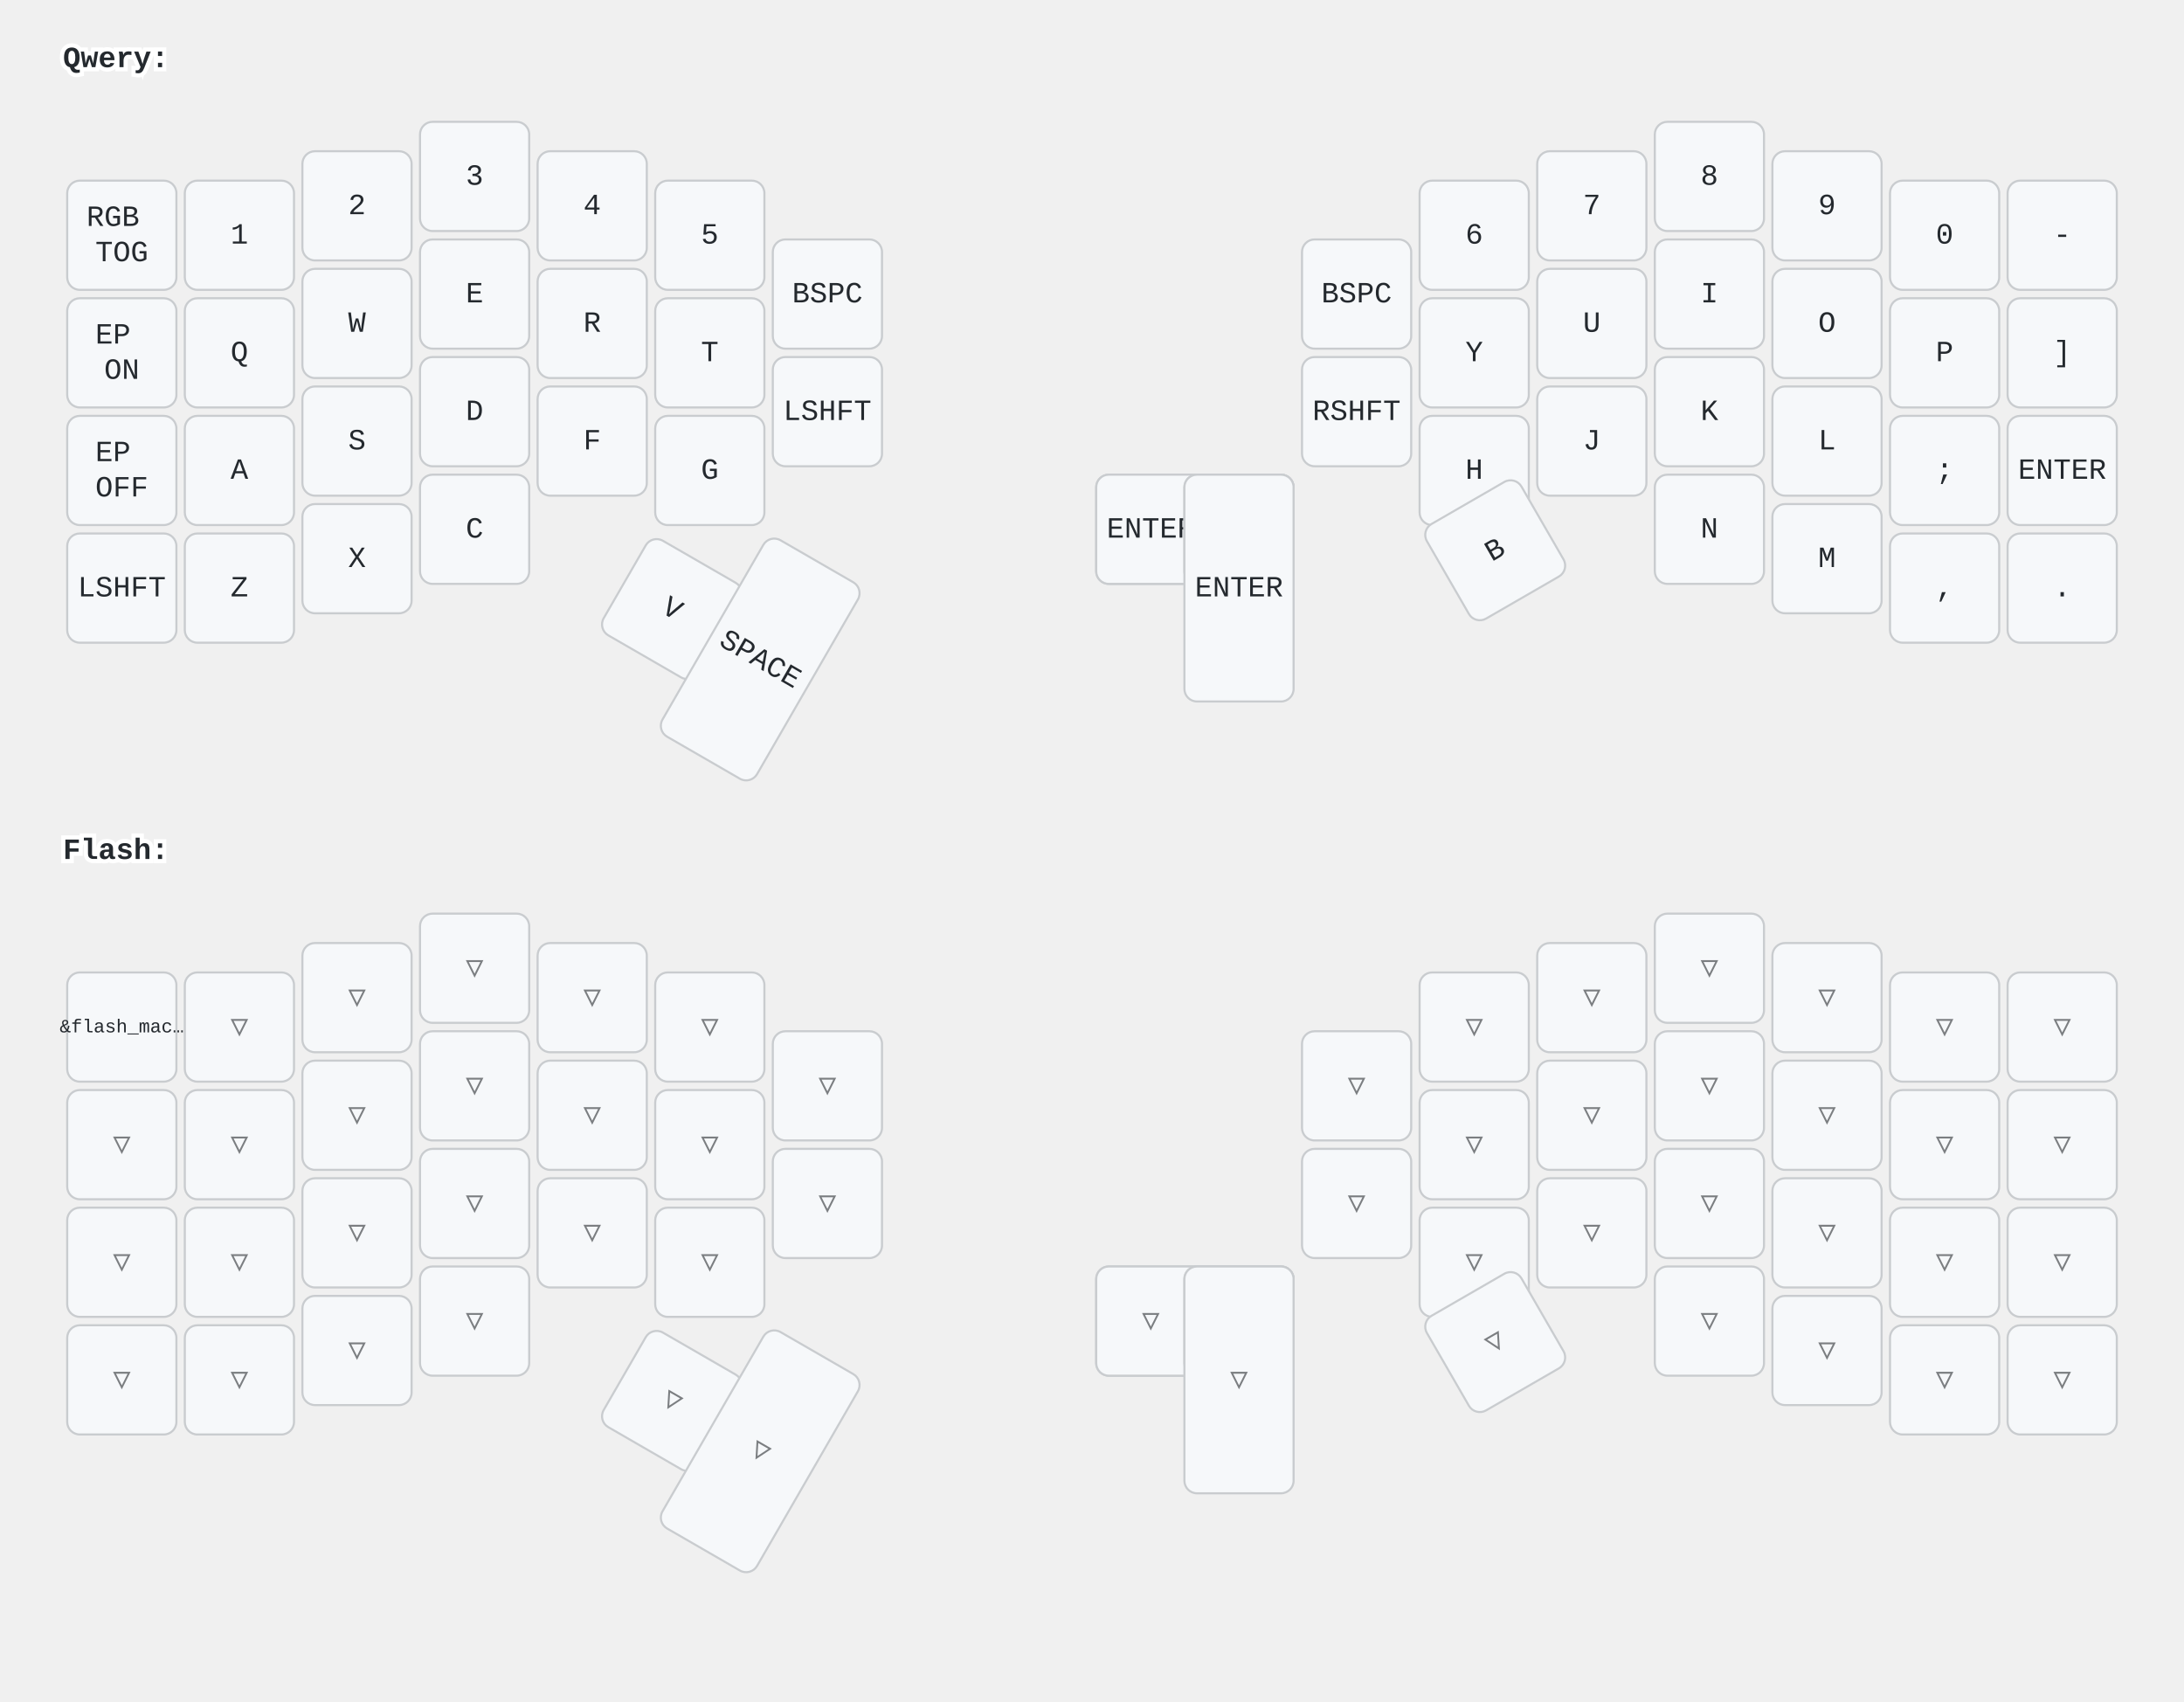
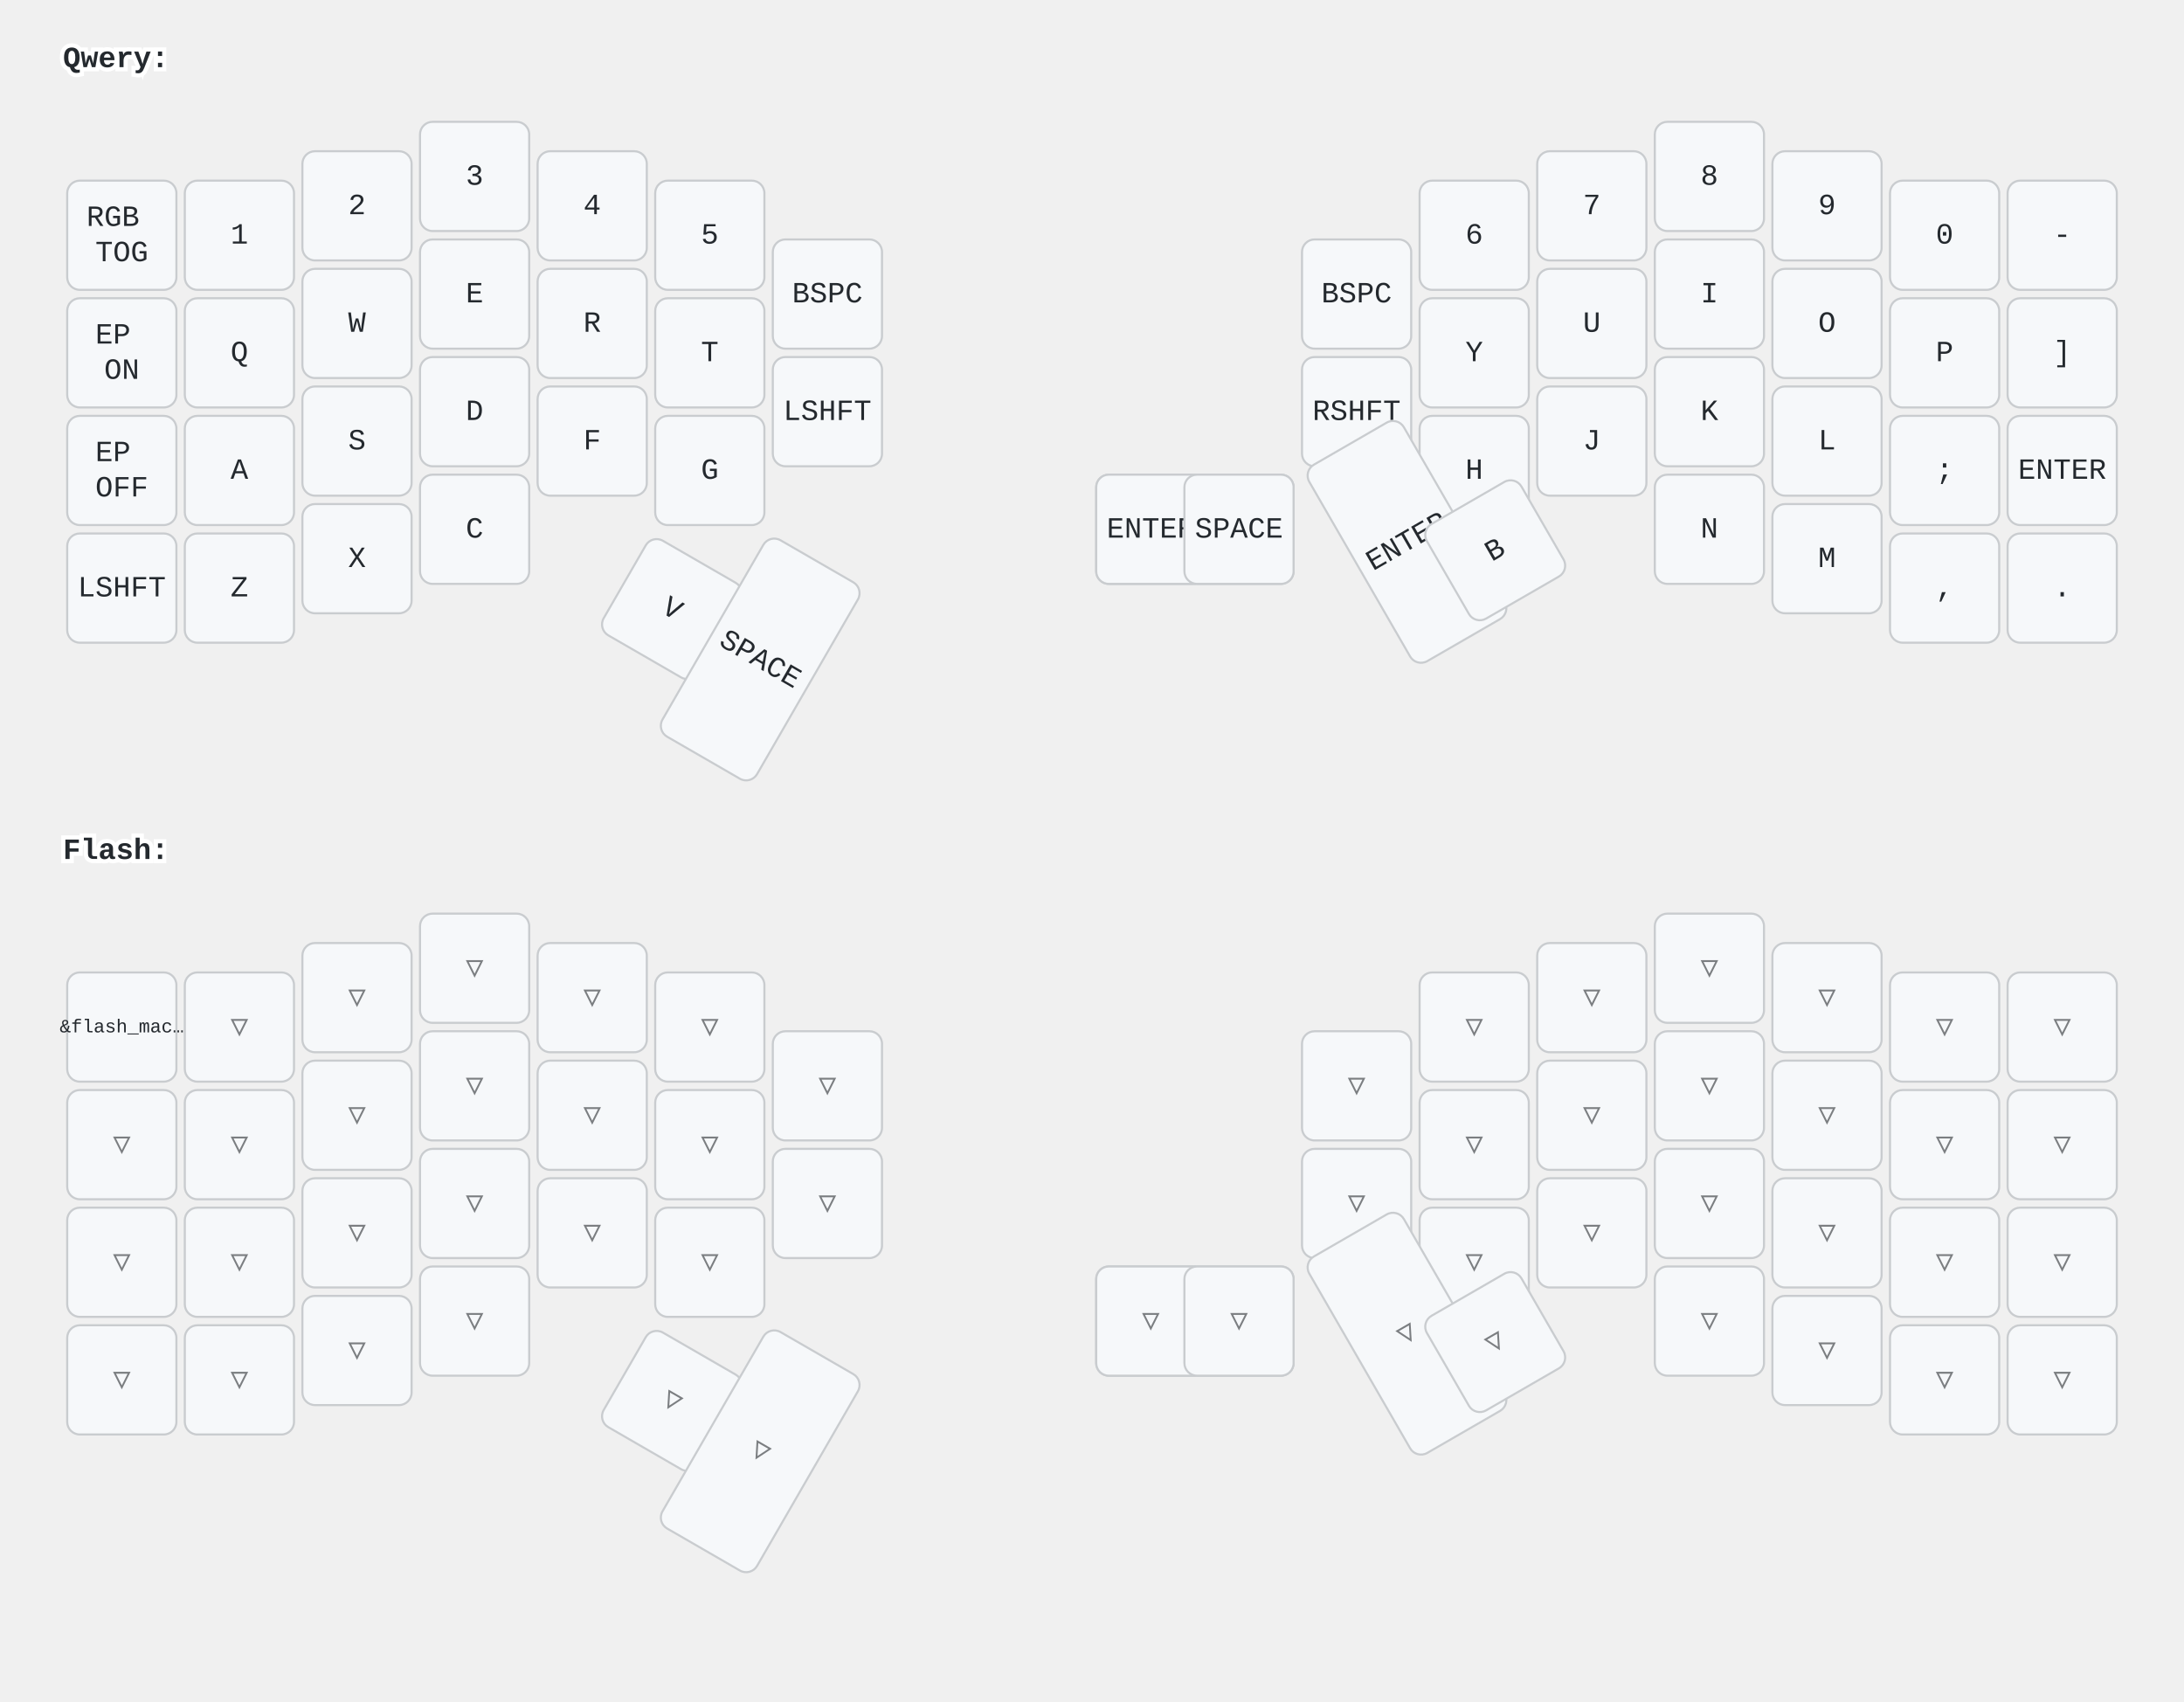
<svg xmlns="http://www.w3.org/2000/svg" width="1040" height="810" viewBox="0 0 1040 810" class="keymap">
  <style>/* inherit to force styles through use tags */
svg path {
    fill: inherit;
}

/* font and background color specifications */
svg.keymap {
    font-family: SFMono-Regular,Consolas,Liberation Mono,Menlo,monospace;
    font-size: 14px;
    font-kerning: normal;
    text-rendering: optimizeLegibility;
    fill: #24292e;
}

/* default key styling */
rect.key {
    fill: #f6f8fa;
}

rect.key, rect.combo {
    stroke: #c9cccf;
    stroke-width: 1;
}

/* default key side styling, only used is draw_key_sides is set */
rect.side {
    filter: brightness(90%);
}

/* color accent for combo boxes */
rect.combo, rect.combo-separate {
    fill: #cdf;
}

/* color accent for held keys */
rect.held, rect.combo.held {
    fill: #fdd;
}

/* color accent for ghost (optional) keys */
rect.ghost, rect.combo.ghost {
    stroke-dasharray: 4, 4;
    stroke-width: 2;
}

text {
    text-anchor: middle;
    dominant-baseline: middle;
}

/* styling for layer labels */
text.label {
    font-weight: bold;
    text-anchor: start;
    stroke: white;
    stroke-width: 4;
    paint-order: stroke;
}

/* styling for optional footer */
text.footer {
    text-anchor: end;
    dominant-baseline: auto;
    stroke: white;
    stroke-width: 4;
    paint-order: stroke;
}

/* styling for combo tap, and key hold/shifted label text */
text.combo, text.hold, text.shifted {
    font-size: 11px;
}

text.hold {
    text-anchor: middle;
    dominant-baseline: auto;
}

text.shifted {
    text-anchor: middle;
    dominant-baseline: hanging;
}

text.layer-activator {
    text-decoration: underline;
}

/* styling for hold/shifted label text in combo box */
text.combo.hold, text.combo.shifted {
    font-size: 8px;
}

/* lighter symbol for transparent keys */
text.trans {
    fill: #7b7e81;
}

/* styling for combo dendrons */
path.combo {
    stroke-width: 1;
    stroke: gray;
    fill: none;
}

/* Start Tabler Icons Cleanup */
/* cannot use height/width with glyphs */
.icon-tabler &gt; path {
    fill: inherit;
    stroke: inherit;
    stroke-width: 2;
}
/* hide tabler's default box */
.icon-tabler &gt; path[stroke="none"][fill="none"] {
    visibility: hidden;
}
/* End Tabler Icons Cleanup */
</style>
  <g transform="translate(30, 0)" class="layer-Qwery">
    <text x="0" y="28" class="label" id="Qwery">Qwery:</text>
    <g transform="translate(0, 56)">
      <g transform="translate(28, 56)" class="key keypos-0">
        <rect rx="6" ry="6" x="-26" y="-26" width="52" height="52" class="key" />
        <text x="0" y="0" class="key tap">
          <tspan x="0" dy="-0.6em">RGB</tspan>
          <tspan x="0" dy="1.2em">TOG</tspan>
        </text>
      </g>
      <g transform="translate(84, 56)" class="key keypos-1">
        <rect rx="6" ry="6" x="-26" y="-26" width="52" height="52" class="key" />
        <text x="0" y="0" class="key tap">1</text>
      </g>
      <g transform="translate(140, 42)" class="key keypos-2">
        <rect rx="6" ry="6" x="-26" y="-26" width="52" height="52" class="key" />
        <text x="0" y="0" class="key tap">2</text>
      </g>
      <g transform="translate(196, 28)" class="key keypos-3">
        <rect rx="6" ry="6" x="-26" y="-26" width="52" height="52" class="key" />
        <text x="0" y="0" class="key tap">3</text>
      </g>
      <g transform="translate(252, 42)" class="key keypos-4">
        <rect rx="6" ry="6" x="-26" y="-26" width="52" height="52" class="key" />
        <text x="0" y="0" class="key tap">4</text>
      </g>
      <g transform="translate(308, 56)" class="key keypos-5">
        <rect rx="6" ry="6" x="-26" y="-26" width="52" height="52" class="key" />
        <text x="0" y="0" class="key tap">5</text>
      </g>
      <g transform="translate(364, 84)" class="key keypos-6">
        <rect rx="6" ry="6" x="-26" y="-26" width="52" height="52" class="key" />
        <text x="0" y="0" class="key tap">BSPC</text>
      </g>
      <g transform="translate(616, 84)" class="key keypos-7">
        <rect rx="6" ry="6" x="-26" y="-26" width="52" height="52" class="key" />
        <text x="0" y="0" class="key tap">BSPC</text>
      </g>
      <g transform="translate(672, 56)" class="key keypos-8">
        <rect rx="6" ry="6" x="-26" y="-26" width="52" height="52" class="key" />
        <text x="0" y="0" class="key tap">6</text>
      </g>
      <g transform="translate(728, 42)" class="key keypos-9">
        <rect rx="6" ry="6" x="-26" y="-26" width="52" height="52" class="key" />
        <text x="0" y="0" class="key tap">7</text>
      </g>
      <g transform="translate(784, 28)" class="key keypos-10">
        <rect rx="6" ry="6" x="-26" y="-26" width="52" height="52" class="key" />
        <text x="0" y="0" class="key tap">8</text>
      </g>
      <g transform="translate(840, 42)" class="key keypos-11">
        <rect rx="6" ry="6" x="-26" y="-26" width="52" height="52" class="key" />
        <text x="0" y="0" class="key tap">9</text>
      </g>
      <g transform="translate(896, 56)" class="key keypos-12">
        <rect rx="6" ry="6" x="-26" y="-26" width="52" height="52" class="key" />
        <text x="0" y="0" class="key tap">0</text>
      </g>
      <g transform="translate(952, 56)" class="key keypos-13">
        <rect rx="6" ry="6" x="-26" y="-26" width="52" height="52" class="key" />
        <text x="0" y="0" class="key tap">-</text>
      </g>
      <g transform="translate(28, 112)" class="key keypos-14">
        <rect rx="6" ry="6" x="-26" y="-26" width="52" height="52" class="key" />
        <text x="0" y="0" class="key tap">
          <tspan x="0" dy="-0.6em">EP</tspan>
          <tspan x="0" dy="1.2em">ON</tspan>
        </text>
      </g>
      <g transform="translate(84, 112)" class="key keypos-15">
        <rect rx="6" ry="6" x="-26" y="-26" width="52" height="52" class="key" />
        <text x="0" y="0" class="key tap">Q</text>
      </g>
      <g transform="translate(140, 98)" class="key keypos-16">
        <rect rx="6" ry="6" x="-26" y="-26" width="52" height="52" class="key" />
        <text x="0" y="0" class="key tap">W</text>
      </g>
      <g transform="translate(196, 84)" class="key keypos-17">
        <rect rx="6" ry="6" x="-26" y="-26" width="52" height="52" class="key" />
        <text x="0" y="0" class="key tap">E</text>
      </g>
      <g transform="translate(252, 98)" class="key keypos-18">
        <rect rx="6" ry="6" x="-26" y="-26" width="52" height="52" class="key" />
        <text x="0" y="0" class="key tap">R</text>
      </g>
      <g transform="translate(308, 112)" class="key keypos-19">
        <rect rx="6" ry="6" x="-26" y="-26" width="52" height="52" class="key" />
        <text x="0" y="0" class="key tap">T</text>
      </g>
      <g transform="translate(364, 140)" class="key keypos-20">
        <rect rx="6" ry="6" x="-26" y="-26" width="52" height="52" class="key" />
        <text x="0" y="0" class="key tap">LSHFT</text>
      </g>
      <g transform="translate(616, 140)" class="key keypos-21">
        <rect rx="6" ry="6" x="-26" y="-26" width="52" height="52" class="key" />
        <text x="0" y="0" class="key tap">RSHFT</text>
      </g>
      <g transform="translate(672, 112)" class="key keypos-22">
        <rect rx="6" ry="6" x="-26" y="-26" width="52" height="52" class="key" />
        <text x="0" y="0" class="key tap">Y</text>
      </g>
      <g transform="translate(728, 98)" class="key keypos-23">
        <rect rx="6" ry="6" x="-26" y="-26" width="52" height="52" class="key" />
        <text x="0" y="0" class="key tap">U</text>
      </g>
      <g transform="translate(784, 84)" class="key keypos-24">
        <rect rx="6" ry="6" x="-26" y="-26" width="52" height="52" class="key" />
        <text x="0" y="0" class="key tap">I</text>
      </g>
      <g transform="translate(840, 98)" class="key keypos-25">
        <rect rx="6" ry="6" x="-26" y="-26" width="52" height="52" class="key" />
        <text x="0" y="0" class="key tap">O</text>
      </g>
      <g transform="translate(896, 112)" class="key keypos-26">
        <rect rx="6" ry="6" x="-26" y="-26" width="52" height="52" class="key" />
        <text x="0" y="0" class="key tap">P</text>
      </g>
      <g transform="translate(952, 112)" class="key keypos-27">
        <rect rx="6" ry="6" x="-26" y="-26" width="52" height="52" class="key" />
        <text x="0" y="0" class="key tap">]</text>
      </g>
      <g transform="translate(28, 168)" class="key keypos-28">
        <rect rx="6" ry="6" x="-26" y="-26" width="52" height="52" class="key" />
        <text x="0" y="0" class="key tap">
          <tspan x="0" dy="-0.6em">EP</tspan>
          <tspan x="0" dy="1.2em">OFF</tspan>
        </text>
      </g>
      <g transform="translate(84, 168)" class="key keypos-29">
        <rect rx="6" ry="6" x="-26" y="-26" width="52" height="52" class="key" />
        <text x="0" y="0" class="key tap">A</text>
      </g>
      <g transform="translate(140, 154)" class="key keypos-30">
        <rect rx="6" ry="6" x="-26" y="-26" width="52" height="52" class="key" />
        <text x="0" y="0" class="key tap">S</text>
      </g>
      <g transform="translate(196, 140)" class="key keypos-31">
        <rect rx="6" ry="6" x="-26" y="-26" width="52" height="52" class="key" />
        <text x="0" y="0" class="key tap">D</text>
      </g>
      <g transform="translate(252, 154)" class="key keypos-32">
        <rect rx="6" ry="6" x="-26" y="-26" width="52" height="52" class="key" />
        <text x="0" y="0" class="key tap">F</text>
      </g>
      <g transform="translate(308, 168)" class="key keypos-33">
        <rect rx="6" ry="6" x="-26" y="-26" width="52" height="52" class="key" />
        <text x="0" y="0" class="key tap">G</text>
      </g>
      <g transform="translate(518, 196)" class="key keypos-34">
        <rect rx="6" ry="6" x="-26" y="-26" width="52" height="52" class="key" />
        <text x="0" y="0" class="key tap">TAB</text>
      </g>
      <g transform="translate(560, 196)" class="key keypos-35">
        <rect rx="6" ry="6" x="-26" y="-26" width="52" height="52" class="key" />
        <text x="0" y="0" class="key tap">TAB</text>
      </g>
      <g transform="translate(672, 168)" class="key keypos-36">
        <rect rx="6" ry="6" x="-26" y="-26" width="52" height="52" class="key" />
        <text x="0" y="0" class="key tap">H</text>
      </g>
      <g transform="translate(728, 154)" class="key keypos-37">
        <rect rx="6" ry="6" x="-26" y="-26" width="52" height="52" class="key" />
        <text x="0" y="0" class="key tap">J</text>
      </g>
      <g transform="translate(784, 140)" class="key keypos-38">
        <rect rx="6" ry="6" x="-26" y="-26" width="52" height="52" class="key" />
        <text x="0" y="0" class="key tap">K</text>
      </g>
      <g transform="translate(840, 154)" class="key keypos-39">
        <rect rx="6" ry="6" x="-26" y="-26" width="52" height="52" class="key" />
        <text x="0" y="0" class="key tap">L</text>
      </g>
      <g transform="translate(896, 168)" class="key keypos-40">
        <rect rx="6" ry="6" x="-26" y="-26" width="52" height="52" class="key" />
        <text x="0" y="0" class="key tap">;</text>
      </g>
      <g transform="translate(952, 168)" class="key keypos-41">
        <rect rx="6" ry="6" x="-26" y="-26" width="52" height="52" class="key" />
        <text x="0" y="0" class="key tap">ENTER</text>
      </g>
      <g transform="translate(28, 224)" class="key keypos-42">
        <rect rx="6" ry="6" x="-26" y="-26" width="52" height="52" class="key" />
        <text x="0" y="0" class="key tap">LSHFT</text>
      </g>
      <g transform="translate(84, 224)" class="key keypos-43">
        <rect rx="6" ry="6" x="-26" y="-26" width="52" height="52" class="key" />
        <text x="0" y="0" class="key tap">Z</text>
      </g>
      <g transform="translate(140, 210)" class="key keypos-44">
        <rect rx="6" ry="6" x="-26" y="-26" width="52" height="52" class="key" />
        <text x="0" y="0" class="key tap">X</text>
      </g>
      <g transform="translate(196, 196)" class="key keypos-45">
        <rect rx="6" ry="6" x="-26" y="-26" width="52" height="52" class="key" />
        <text x="0" y="0" class="key tap">C</text>
      </g>
      <g transform="translate(290, 234) rotate(30.0)" class="key keypos-46">
        <rect rx="6" ry="6" x="-26" y="-26" width="52" height="52" class="key" />
        <text x="0" y="0" class="key tap">V</text>
      </g>
      <g transform="translate(332, 258) rotate(30.0)" class="key keypos-47">
        <rect rx="6" ry="6" x="-26" y="-54" width="52" height="108" class="key" />
        <text x="0" y="0" class="key tap">SPACE</text>
      </g>
      <g transform="translate(518, 196)" class="key keypos-48">
        <rect rx="6" ry="6" x="-26" y="-26" width="52" height="52" class="key" />
        <text x="0" y="0" class="key tap">ENTER</text>
      </g>
      <g transform="translate(560, 196)" class="key keypos-49">
        <rect rx="6" ry="6" x="-26" y="-26" width="52" height="52" class="key" />
        <text x="0" y="0" class="key tap">SPACE</text>
      </g>
-       <g transform="translate(560, 224)" class="key keypos-50">
+       <g transform="translate(640, 202) rotate(-30.0)" class="key keypos-50">
        <rect rx="6" ry="6" x="-26" y="-54" width="52" height="108" class="key" />
        <text x="0" y="0" class="key tap">ENTER</text>
      </g>
      <g transform="translate(682, 206) rotate(-30.0)" class="key keypos-51">
        <rect rx="6" ry="6" x="-26" y="-26" width="52" height="52" class="key" />
        <text x="0" y="0" class="key tap">B</text>
      </g>
      <g transform="translate(784, 196)" class="key keypos-52">
        <rect rx="6" ry="6" x="-26" y="-26" width="52" height="52" class="key" />
        <text x="0" y="0" class="key tap">N</text>
      </g>
      <g transform="translate(840, 210)" class="key keypos-53">
        <rect rx="6" ry="6" x="-26" y="-26" width="52" height="52" class="key" />
        <text x="0" y="0" class="key tap">M</text>
      </g>
      <g transform="translate(896, 224)" class="key keypos-54">
        <rect rx="6" ry="6" x="-26" y="-26" width="52" height="52" class="key" />
        <text x="0" y="0" class="key tap">,</text>
      </g>
      <g transform="translate(952, 224)" class="key keypos-55">
        <rect rx="6" ry="6" x="-26" y="-26" width="52" height="52" class="key" />
        <text x="0" y="0" class="key tap">.</text>
      </g>
    </g>
  </g>
  <g transform="translate(30, 377)" class="layer-Flash">
    <text x="0" y="28" class="label" id="Flash">Flash:</text>
    <g transform="translate(0, 56)">
      <g transform="translate(28, 56)" class="key keypos-0">
        <rect rx="6" ry="6" x="-26" y="-26" width="52" height="52" class="key" />
        <text x="0" y="0" class="key tap">
          <tspan style="font-size: 64%">&amp;flash_mac…</tspan>
        </text>
      </g>
      <g transform="translate(84, 56)" class="key trans keypos-1">
        <rect rx="6" ry="6" x="-26" y="-26" width="52" height="52" class="key trans" />
        <text x="0" y="0" class="key trans tap">▽</text>
      </g>
      <g transform="translate(140, 42)" class="key trans keypos-2">
        <rect rx="6" ry="6" x="-26" y="-26" width="52" height="52" class="key trans" />
        <text x="0" y="0" class="key trans tap">▽</text>
      </g>
      <g transform="translate(196, 28)" class="key trans keypos-3">
        <rect rx="6" ry="6" x="-26" y="-26" width="52" height="52" class="key trans" />
        <text x="0" y="0" class="key trans tap">▽</text>
      </g>
      <g transform="translate(252, 42)" class="key trans keypos-4">
        <rect rx="6" ry="6" x="-26" y="-26" width="52" height="52" class="key trans" />
        <text x="0" y="0" class="key trans tap">▽</text>
      </g>
      <g transform="translate(308, 56)" class="key trans keypos-5">
        <rect rx="6" ry="6" x="-26" y="-26" width="52" height="52" class="key trans" />
        <text x="0" y="0" class="key trans tap">▽</text>
      </g>
      <g transform="translate(364, 84)" class="key trans keypos-6">
        <rect rx="6" ry="6" x="-26" y="-26" width="52" height="52" class="key trans" />
        <text x="0" y="0" class="key trans tap">▽</text>
      </g>
      <g transform="translate(616, 84)" class="key trans keypos-7">
        <rect rx="6" ry="6" x="-26" y="-26" width="52" height="52" class="key trans" />
        <text x="0" y="0" class="key trans tap">▽</text>
      </g>
      <g transform="translate(672, 56)" class="key trans keypos-8">
        <rect rx="6" ry="6" x="-26" y="-26" width="52" height="52" class="key trans" />
        <text x="0" y="0" class="key trans tap">▽</text>
      </g>
      <g transform="translate(728, 42)" class="key trans keypos-9">
        <rect rx="6" ry="6" x="-26" y="-26" width="52" height="52" class="key trans" />
        <text x="0" y="0" class="key trans tap">▽</text>
      </g>
      <g transform="translate(784, 28)" class="key trans keypos-10">
        <rect rx="6" ry="6" x="-26" y="-26" width="52" height="52" class="key trans" />
        <text x="0" y="0" class="key trans tap">▽</text>
      </g>
      <g transform="translate(840, 42)" class="key trans keypos-11">
        <rect rx="6" ry="6" x="-26" y="-26" width="52" height="52" class="key trans" />
        <text x="0" y="0" class="key trans tap">▽</text>
      </g>
      <g transform="translate(896, 56)" class="key trans keypos-12">
        <rect rx="6" ry="6" x="-26" y="-26" width="52" height="52" class="key trans" />
        <text x="0" y="0" class="key trans tap">▽</text>
      </g>
      <g transform="translate(952, 56)" class="key trans keypos-13">
        <rect rx="6" ry="6" x="-26" y="-26" width="52" height="52" class="key trans" />
        <text x="0" y="0" class="key trans tap">▽</text>
      </g>
      <g transform="translate(28, 112)" class="key trans keypos-14">
        <rect rx="6" ry="6" x="-26" y="-26" width="52" height="52" class="key trans" />
        <text x="0" y="0" class="key trans tap">▽</text>
      </g>
      <g transform="translate(84, 112)" class="key trans keypos-15">
        <rect rx="6" ry="6" x="-26" y="-26" width="52" height="52" class="key trans" />
        <text x="0" y="0" class="key trans tap">▽</text>
      </g>
      <g transform="translate(140, 98)" class="key trans keypos-16">
        <rect rx="6" ry="6" x="-26" y="-26" width="52" height="52" class="key trans" />
        <text x="0" y="0" class="key trans tap">▽</text>
      </g>
      <g transform="translate(196, 84)" class="key trans keypos-17">
        <rect rx="6" ry="6" x="-26" y="-26" width="52" height="52" class="key trans" />
        <text x="0" y="0" class="key trans tap">▽</text>
      </g>
      <g transform="translate(252, 98)" class="key trans keypos-18">
        <rect rx="6" ry="6" x="-26" y="-26" width="52" height="52" class="key trans" />
        <text x="0" y="0" class="key trans tap">▽</text>
      </g>
      <g transform="translate(308, 112)" class="key trans keypos-19">
        <rect rx="6" ry="6" x="-26" y="-26" width="52" height="52" class="key trans" />
        <text x="0" y="0" class="key trans tap">▽</text>
      </g>
      <g transform="translate(364, 140)" class="key trans keypos-20">
        <rect rx="6" ry="6" x="-26" y="-26" width="52" height="52" class="key trans" />
        <text x="0" y="0" class="key trans tap">▽</text>
      </g>
      <g transform="translate(616, 140)" class="key trans keypos-21">
        <rect rx="6" ry="6" x="-26" y="-26" width="52" height="52" class="key trans" />
        <text x="0" y="0" class="key trans tap">▽</text>
      </g>
      <g transform="translate(672, 112)" class="key trans keypos-22">
        <rect rx="6" ry="6" x="-26" y="-26" width="52" height="52" class="key trans" />
        <text x="0" y="0" class="key trans tap">▽</text>
      </g>
      <g transform="translate(728, 98)" class="key trans keypos-23">
        <rect rx="6" ry="6" x="-26" y="-26" width="52" height="52" class="key trans" />
        <text x="0" y="0" class="key trans tap">▽</text>
      </g>
      <g transform="translate(784, 84)" class="key trans keypos-24">
        <rect rx="6" ry="6" x="-26" y="-26" width="52" height="52" class="key trans" />
        <text x="0" y="0" class="key trans tap">▽</text>
      </g>
      <g transform="translate(840, 98)" class="key trans keypos-25">
        <rect rx="6" ry="6" x="-26" y="-26" width="52" height="52" class="key trans" />
        <text x="0" y="0" class="key trans tap">▽</text>
      </g>
      <g transform="translate(896, 112)" class="key trans keypos-26">
        <rect rx="6" ry="6" x="-26" y="-26" width="52" height="52" class="key trans" />
        <text x="0" y="0" class="key trans tap">▽</text>
      </g>
      <g transform="translate(952, 112)" class="key trans keypos-27">
        <rect rx="6" ry="6" x="-26" y="-26" width="52" height="52" class="key trans" />
        <text x="0" y="0" class="key trans tap">▽</text>
      </g>
      <g transform="translate(28, 168)" class="key trans keypos-28">
        <rect rx="6" ry="6" x="-26" y="-26" width="52" height="52" class="key trans" />
        <text x="0" y="0" class="key trans tap">▽</text>
      </g>
      <g transform="translate(84, 168)" class="key trans keypos-29">
        <rect rx="6" ry="6" x="-26" y="-26" width="52" height="52" class="key trans" />
        <text x="0" y="0" class="key trans tap">▽</text>
      </g>
      <g transform="translate(140, 154)" class="key trans keypos-30">
        <rect rx="6" ry="6" x="-26" y="-26" width="52" height="52" class="key trans" />
        <text x="0" y="0" class="key trans tap">▽</text>
      </g>
      <g transform="translate(196, 140)" class="key trans keypos-31">
        <rect rx="6" ry="6" x="-26" y="-26" width="52" height="52" class="key trans" />
        <text x="0" y="0" class="key trans tap">▽</text>
      </g>
      <g transform="translate(252, 154)" class="key trans keypos-32">
        <rect rx="6" ry="6" x="-26" y="-26" width="52" height="52" class="key trans" />
        <text x="0" y="0" class="key trans tap">▽</text>
      </g>
      <g transform="translate(308, 168)" class="key trans keypos-33">
        <rect rx="6" ry="6" x="-26" y="-26" width="52" height="52" class="key trans" />
        <text x="0" y="0" class="key trans tap">▽</text>
      </g>
      <g transform="translate(518, 196)" class="key trans keypos-34">
        <rect rx="6" ry="6" x="-26" y="-26" width="52" height="52" class="key trans" />
        <text x="0" y="0" class="key trans tap">▽</text>
      </g>
      <g transform="translate(560, 196)" class="key trans keypos-35">
        <rect rx="6" ry="6" x="-26" y="-26" width="52" height="52" class="key trans" />
        <text x="0" y="0" class="key trans tap">▽</text>
      </g>
      <g transform="translate(672, 168)" class="key trans keypos-36">
        <rect rx="6" ry="6" x="-26" y="-26" width="52" height="52" class="key trans" />
        <text x="0" y="0" class="key trans tap">▽</text>
      </g>
      <g transform="translate(728, 154)" class="key trans keypos-37">
        <rect rx="6" ry="6" x="-26" y="-26" width="52" height="52" class="key trans" />
        <text x="0" y="0" class="key trans tap">▽</text>
      </g>
      <g transform="translate(784, 140)" class="key trans keypos-38">
        <rect rx="6" ry="6" x="-26" y="-26" width="52" height="52" class="key trans" />
        <text x="0" y="0" class="key trans tap">▽</text>
      </g>
      <g transform="translate(840, 154)" class="key trans keypos-39">
        <rect rx="6" ry="6" x="-26" y="-26" width="52" height="52" class="key trans" />
        <text x="0" y="0" class="key trans tap">▽</text>
      </g>
      <g transform="translate(896, 168)" class="key trans keypos-40">
        <rect rx="6" ry="6" x="-26" y="-26" width="52" height="52" class="key trans" />
        <text x="0" y="0" class="key trans tap">▽</text>
      </g>
      <g transform="translate(952, 168)" class="key trans keypos-41">
        <rect rx="6" ry="6" x="-26" y="-26" width="52" height="52" class="key trans" />
        <text x="0" y="0" class="key trans tap">▽</text>
      </g>
      <g transform="translate(28, 224)" class="key trans keypos-42">
        <rect rx="6" ry="6" x="-26" y="-26" width="52" height="52" class="key trans" />
        <text x="0" y="0" class="key trans tap">▽</text>
      </g>
      <g transform="translate(84, 224)" class="key trans keypos-43">
        <rect rx="6" ry="6" x="-26" y="-26" width="52" height="52" class="key trans" />
        <text x="0" y="0" class="key trans tap">▽</text>
      </g>
      <g transform="translate(140, 210)" class="key trans keypos-44">
        <rect rx="6" ry="6" x="-26" y="-26" width="52" height="52" class="key trans" />
        <text x="0" y="0" class="key trans tap">▽</text>
      </g>
      <g transform="translate(196, 196)" class="key trans keypos-45">
        <rect rx="6" ry="6" x="-26" y="-26" width="52" height="52" class="key trans" />
        <text x="0" y="0" class="key trans tap">▽</text>
      </g>
      <g transform="translate(290, 234) rotate(30.0)" class="key trans keypos-46">
        <rect rx="6" ry="6" x="-26" y="-26" width="52" height="52" class="key trans" />
        <text x="0" y="0" class="key trans tap">▽</text>
      </g>
      <g transform="translate(332, 258) rotate(30.0)" class="key trans keypos-47">
        <rect rx="6" ry="6" x="-26" y="-54" width="52" height="108" class="key trans" />
        <text x="0" y="0" class="key trans tap">▽</text>
      </g>
      <g transform="translate(518, 196)" class="key trans keypos-48">
        <rect rx="6" ry="6" x="-26" y="-26" width="52" height="52" class="key trans" />
        <text x="0" y="0" class="key trans tap">▽</text>
      </g>
      <g transform="translate(560, 196)" class="key trans keypos-49">
        <rect rx="6" ry="6" x="-26" y="-26" width="52" height="52" class="key trans" />
        <text x="0" y="0" class="key trans tap">▽</text>
      </g>
-       <g transform="translate(560, 224)" class="key trans keypos-50">
+       <g transform="translate(640, 202) rotate(-30.0)" class="key trans keypos-50">
        <rect rx="6" ry="6" x="-26" y="-54" width="52" height="108" class="key trans" />
        <text x="0" y="0" class="key trans tap">▽</text>
      </g>
      <g transform="translate(682, 206) rotate(-30.0)" class="key trans keypos-51">
        <rect rx="6" ry="6" x="-26" y="-26" width="52" height="52" class="key trans" />
        <text x="0" y="0" class="key trans tap">▽</text>
      </g>
      <g transform="translate(784, 196)" class="key trans keypos-52">
        <rect rx="6" ry="6" x="-26" y="-26" width="52" height="52" class="key trans" />
        <text x="0" y="0" class="key trans tap">▽</text>
      </g>
      <g transform="translate(840, 210)" class="key trans keypos-53">
        <rect rx="6" ry="6" x="-26" y="-26" width="52" height="52" class="key trans" />
        <text x="0" y="0" class="key trans tap">▽</text>
      </g>
      <g transform="translate(896, 224)" class="key trans keypos-54">
        <rect rx="6" ry="6" x="-26" y="-26" width="52" height="52" class="key trans" />
        <text x="0" y="0" class="key trans tap">▽</text>
      </g>
      <g transform="translate(952, 224)" class="key trans keypos-55">
        <rect rx="6" ry="6" x="-26" y="-26" width="52" height="52" class="key trans" />
        <text x="0" y="0" class="key trans tap">▽</text>
      </g>
    </g>
  </g>
</svg>
